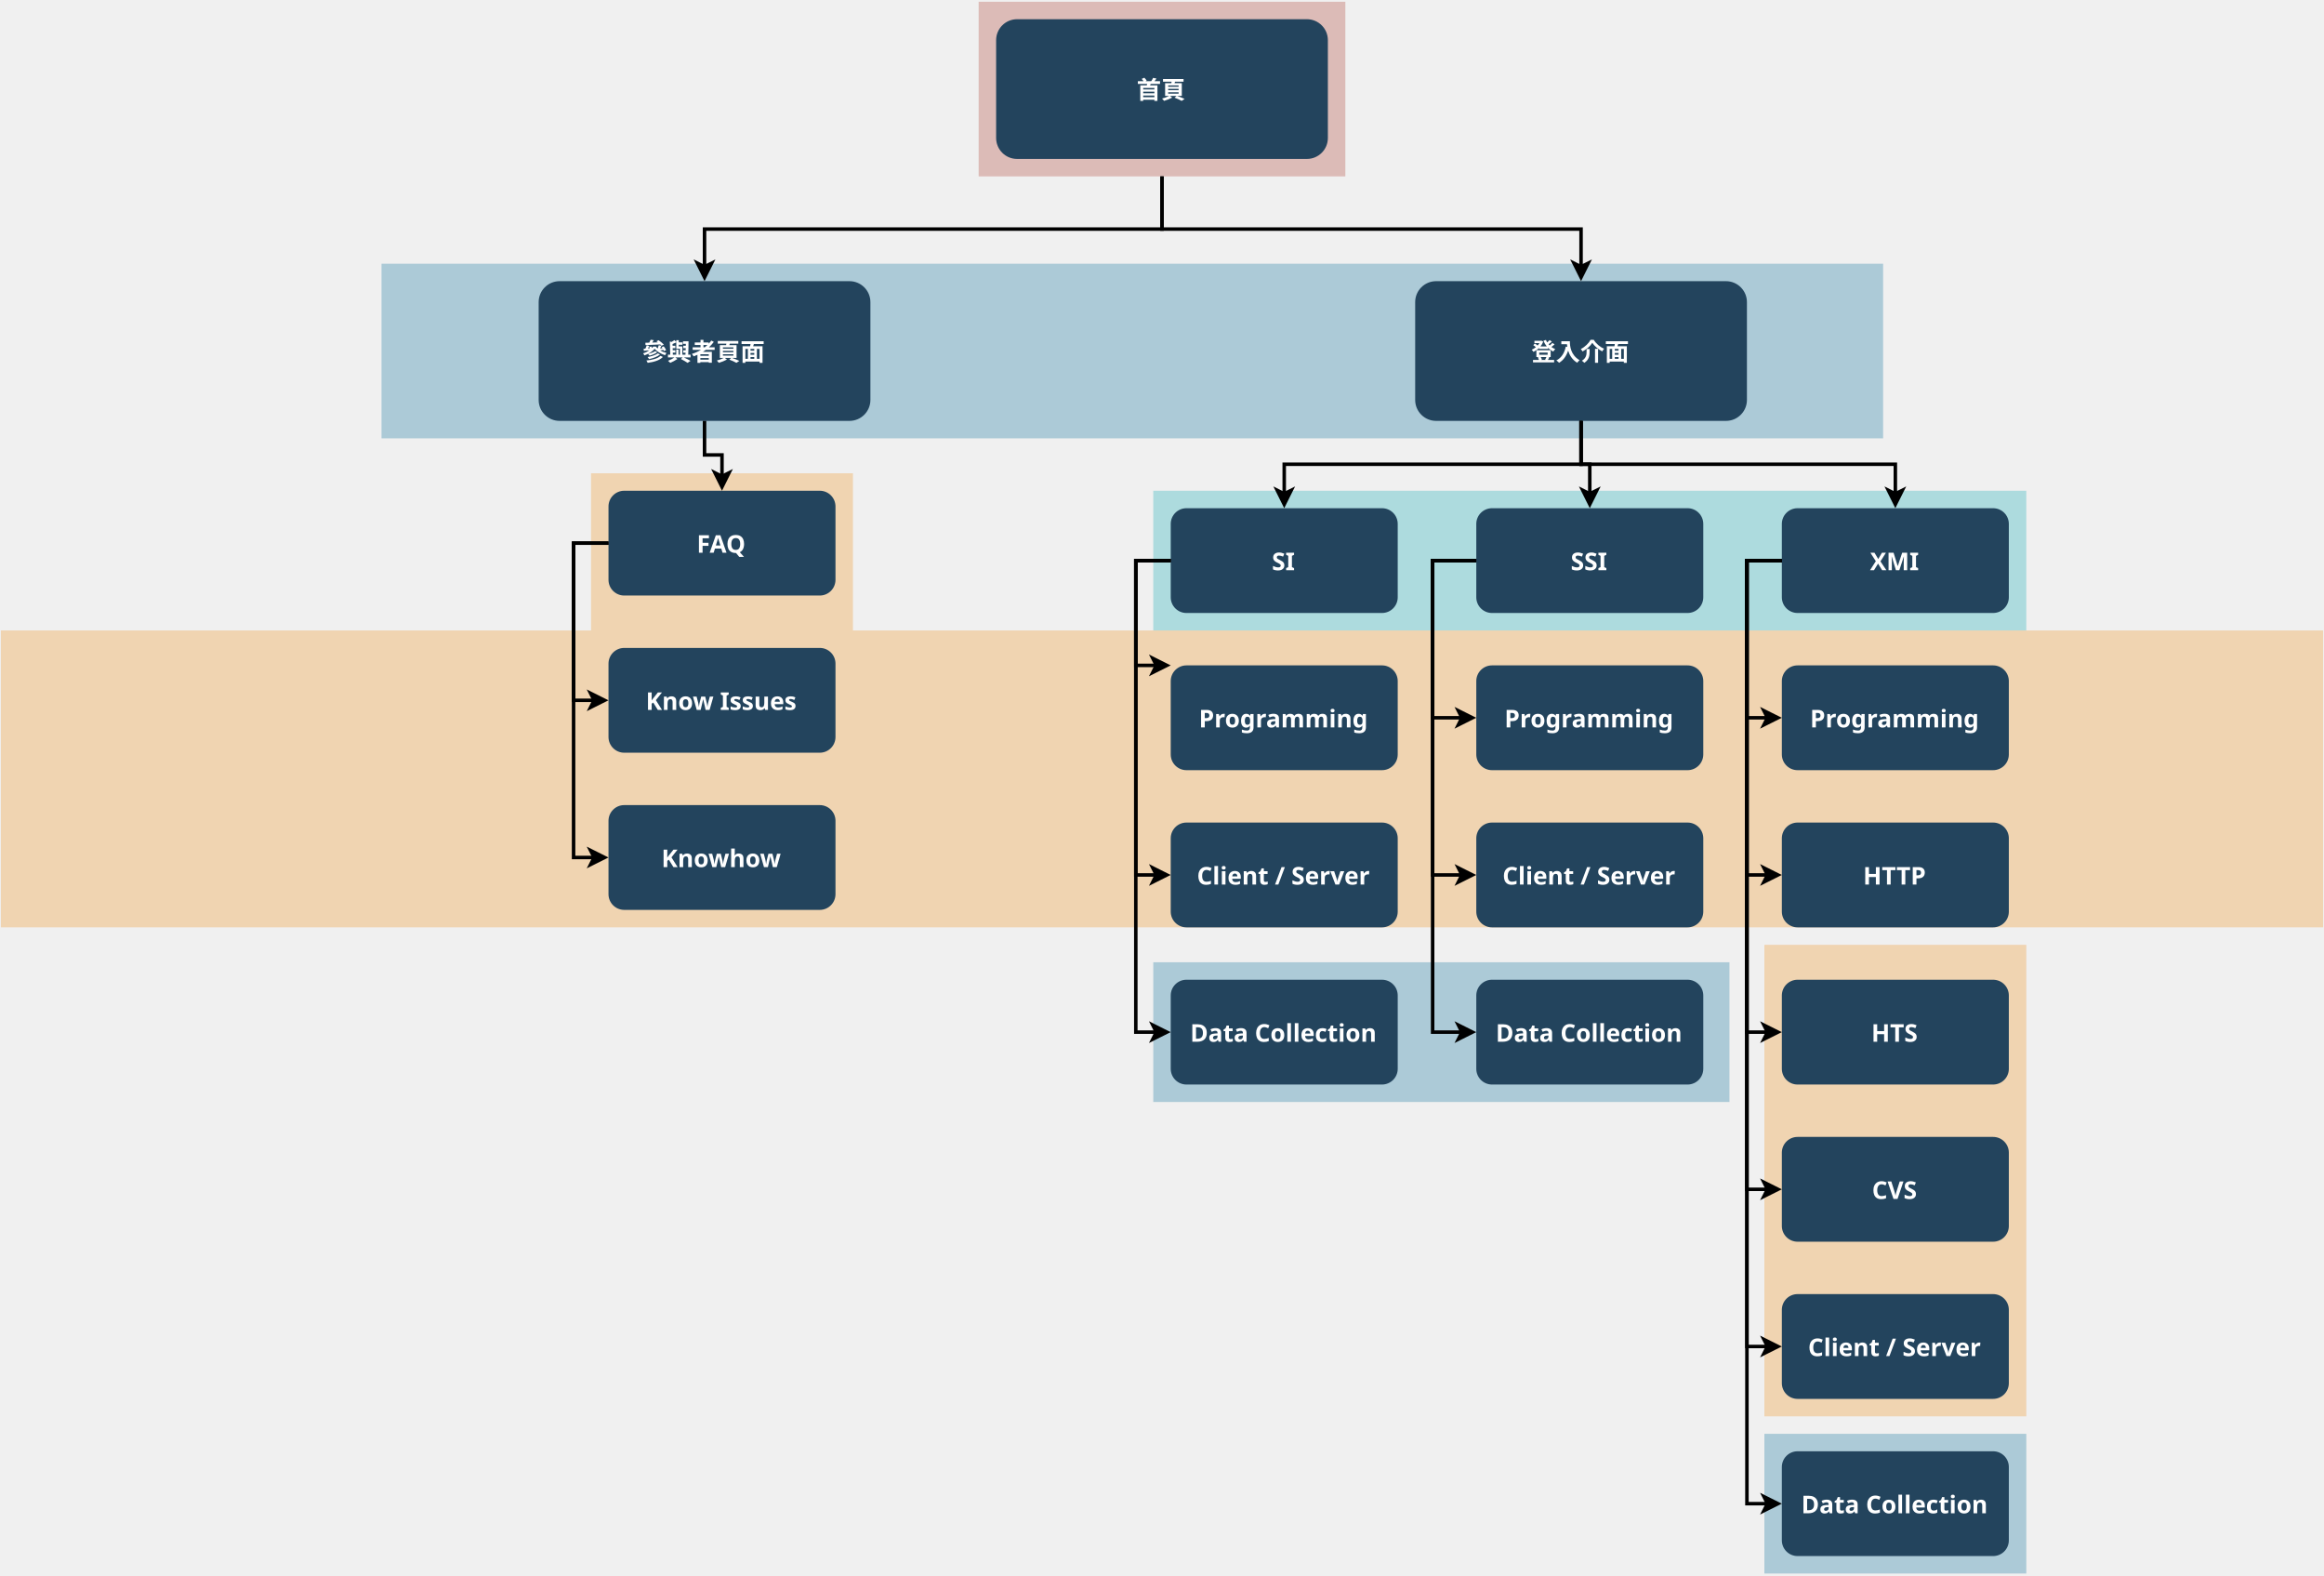
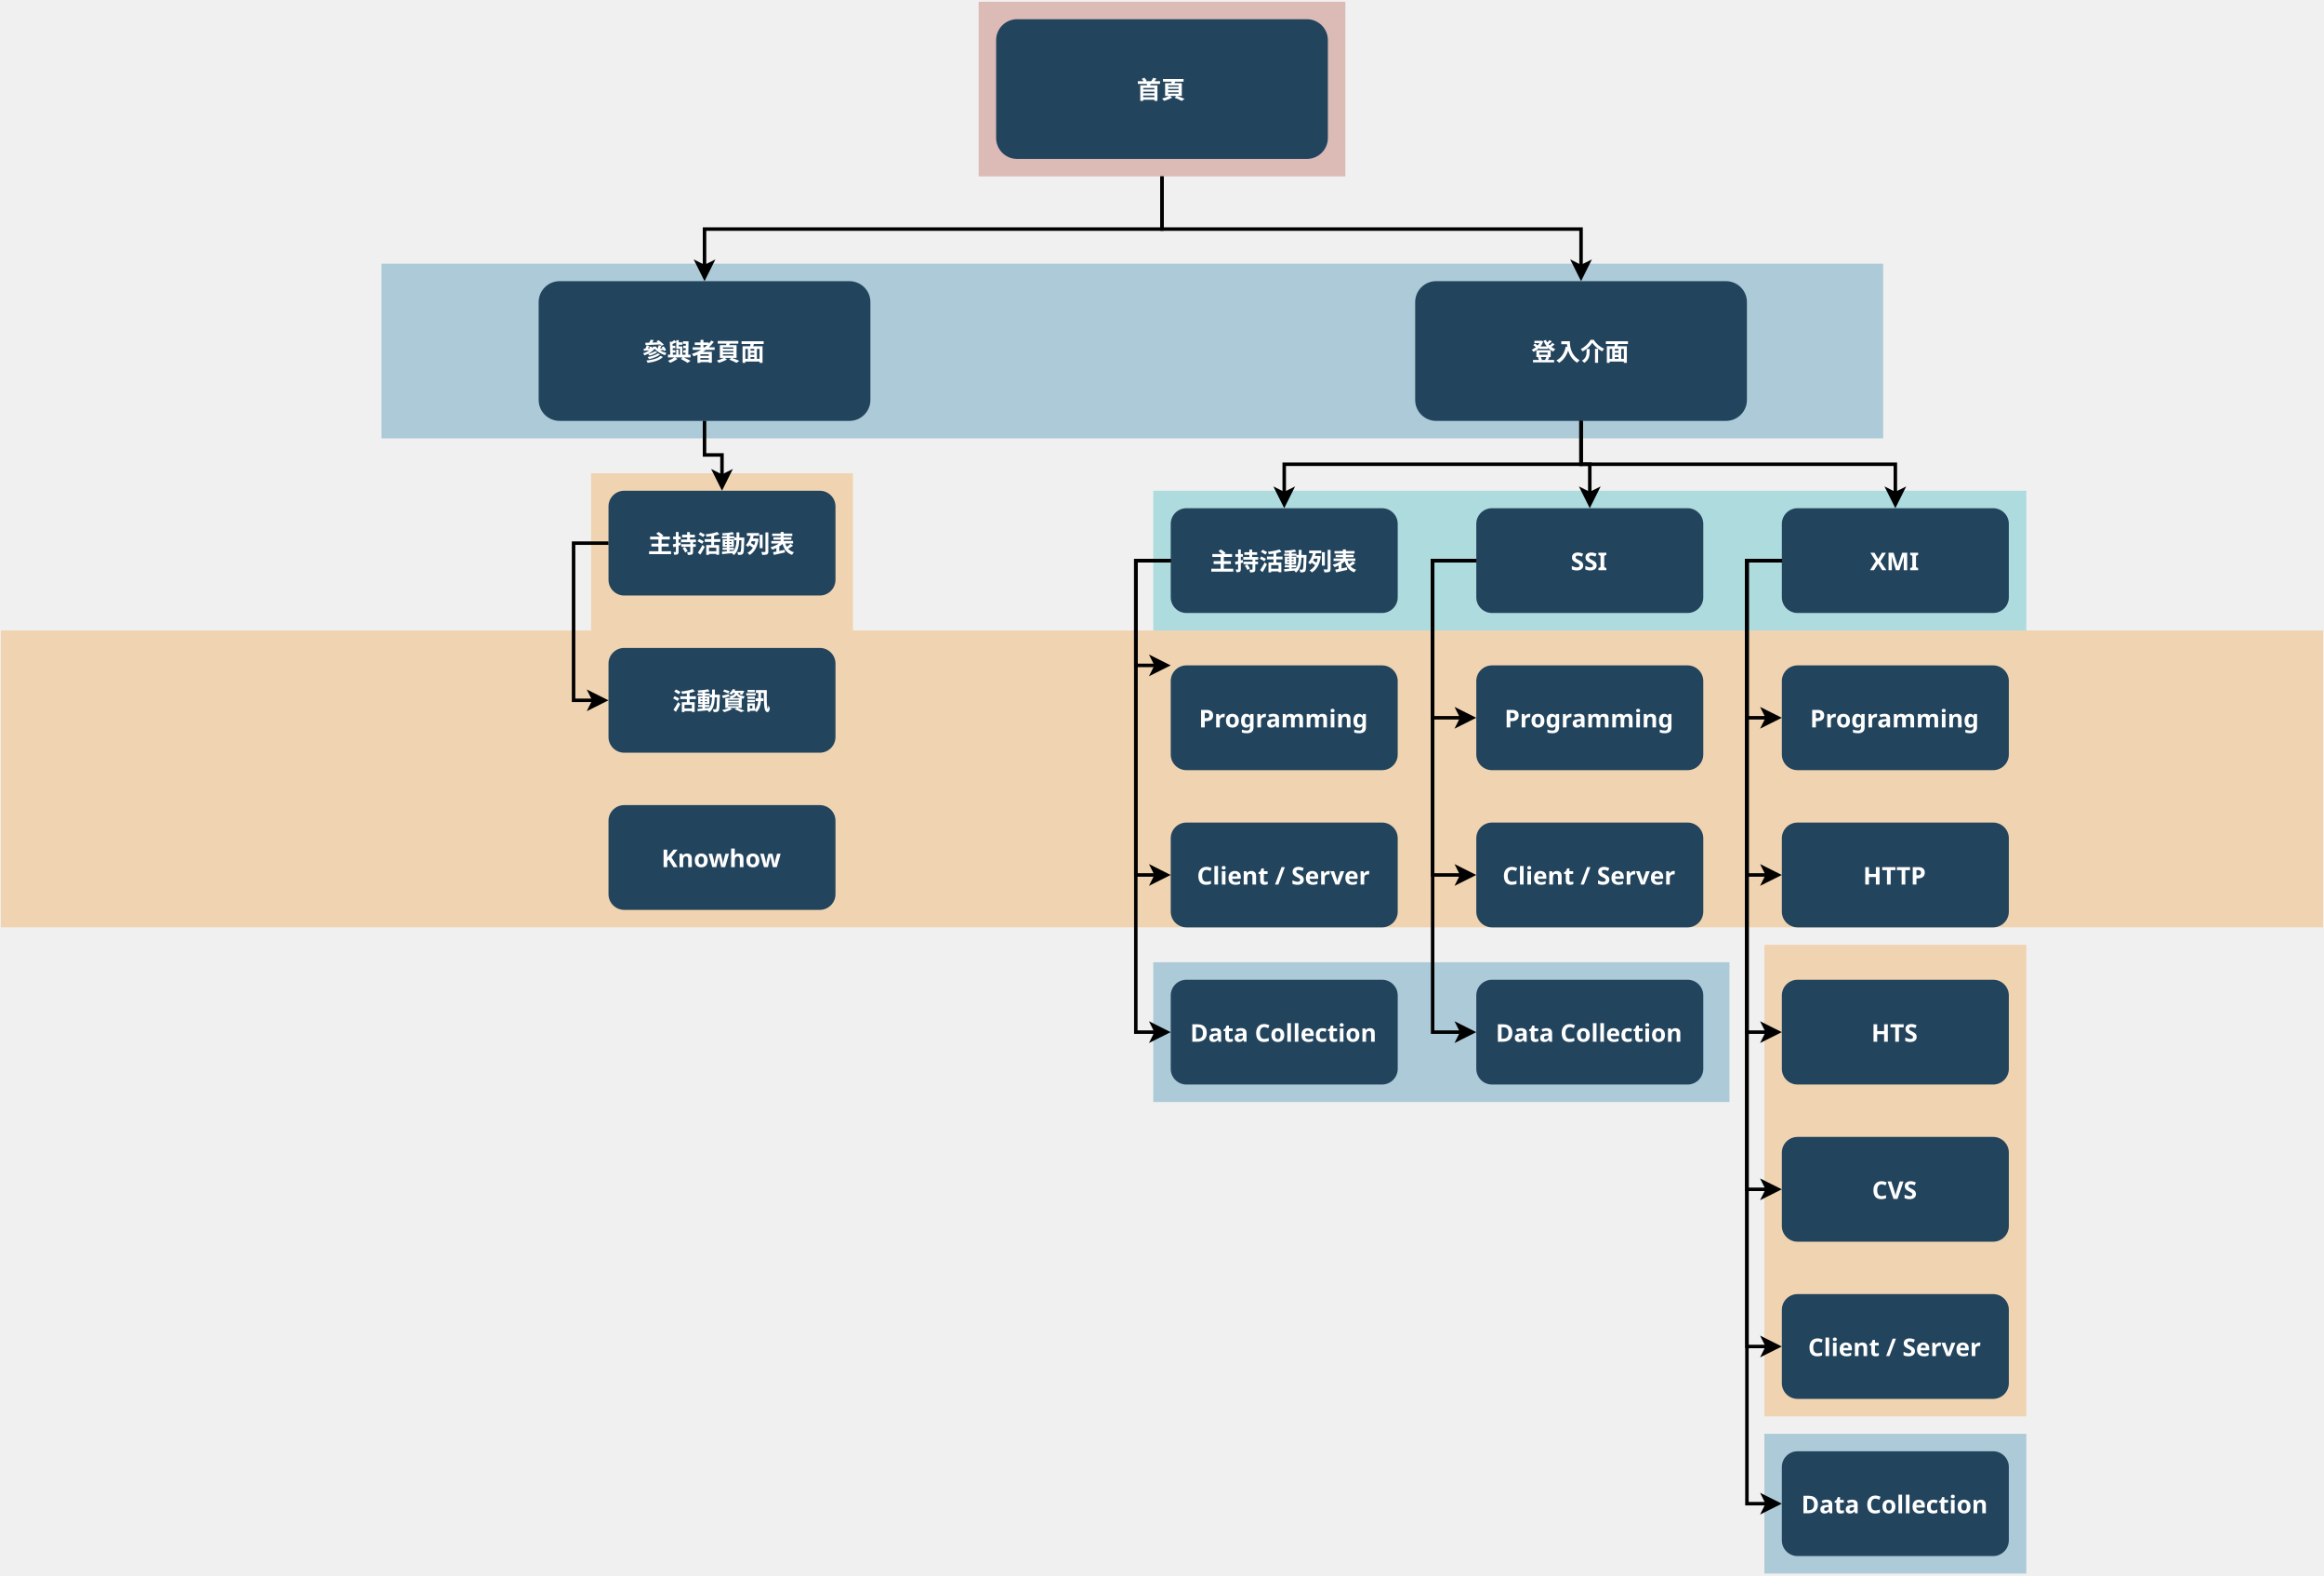
- <svg xmlns="http://www.w3.org/2000/svg" version="1.1" width="1331px" height="902px" viewBox="-0.5 -0.5 1331 902" content="&lt;mxfile host=&quot;app.diagrams.net&quot; modified=&quot;2022-11-15T05:52:51.412Z&quot; agent=&quot;5.0 (Windows NT 10.0; Win64; x64) AppleWebKit/537.36 (KHTML, like Gecko) Chrome/107.0.0.0 Safari/537.36&quot; etag=&quot;MQ8q0F64hDjcZkKXggF8&quot; version=&quot;20.5.1&quot; type=&quot;github&quot;&gt;&lt;diagram name=&quot;Page-1&quot; id=&quot;2c0d36ab-eaac-3732-788b-9136903baeff&quot;&gt;7Vzvc6I4GP5r+NgOSQgkH7Vqu3O3e72zc7f7kVWqzKLpIK26f/0FTeRH4hVtRPbA2dmSl0CS53nImzcJWOhusbmP/Zf5ZzYNIgva042FBhaEALmI/0kt273FBcIwi8OpyJQZxuHPQBhtYX0Np8GqkDFhLErCl6JxwpbLYJIUbH4cs3Ux2zOLiqW++LNAMYwnfiSttziz/xNOk7mwA5dmJx6CcDYXhRPo7U989yc/ZjF7XYoSl2wZ7M8sfHkb0crV3J+ydc6Ehha6ixlL9keLzV0QpcBKzPbXjY6cPTQlDpZJpQugYOXNj15Fy0XNkq2E4jmMojsWsXiXRL2hAxCvaX+VxOxHIM/sWon67MWfhElKOrJ5Uq2QqONbECfBJmcSFbwP2CJI4i3PIs56jqiSUBLw8C22cz/RhHVG0kFF8xw/lN7S/M8RYhFCmR0KzvDiBwKyY/DBk+EDtofosD74HNsuwIcgltLOIUZcDWJAXvoxjMDJGI0gRaBGjACgRY15QAcSwBqQoGcEJLvxIGFYFJLjVMaImoAIeI2HCJCijDDSQoSQ7mEzoiPgNr5DUh42SosdOqwmKmIEL9x4vEjJ/3naDlyrKTMQnd41Adjr9fH1IHJwUVFAgQvbF4JLMyAYUqvnWtTdHdgWAQp8u8FikN4BcEBKYELEe9oBt89ifxpykEpwajF+Zlm+tCPc/YR9LAoGIj3yF2GUIvfkz9nCl7n2Q3LgGODHw6UhHNH2i/RCnDgaTjyLUqvft4bYItjqYWvopEnST1miA6univz/zhKloDBCJgXOkN6XXYoz+n6nE0x5xCaSQfSdrYeZob8z8BNp80Me1h0okLFcGsFkjKYdUbAJk6/p8S0WqW8C//R4sMllG2xF4ijsK/YaT2QsKaOsxI9nQVIQZdqISl6z1MVB/QhV16395zBeFPjIQt6AQ2ku9oqluYfS5E32DRTX5UPM0q3g8YrLW+1hUW61k8gBiWrOSuOr0id8ZBFkDYlF+D9vd2Cnj/2hQ27tM+/QUnRY71PuqLHhqPdn61jAqBRaYX3coGHBNcGCOmj5bcl7T2h/Wq1eg1Xr+cD6UPdifKiTcikf85SSljPhHomoL8WEOnQcf2odCaQ0fHfc0gysWyMjasD+GDOO7WIRLmetpwbX7DnU6aa7KEXSSicLR/z/cRDz1rSeF7dmD6LOlQ78xOcWDlEUTJKQLVvPiYfemyW6HD9E9SstdCzAhsU486qeRZ1yaLNnUbip2bVgNZTvXIuWmJp9C1Zj9s63KKRc0blIN5cj6OvnFjoXKFcSG+BcsBrSt9q5lLmp27mocf3D09Njx0PdvkSN5h+exh0N1/QempD+744SSOD1KFGj+W4orCWJguuRpIb03bBYIQjY9tUYkpvzPrynYM7i8CdHqsKugmMQ5rcHyEXQwu4AUbWq2wNuHLl9UAKtXygxtD9AKQ6iszcI3KDjVX9nh0Avjv1tLttLmmF1vNoYFEvK9mdmEtrf89wNCKTCfvrGaAx1GqtBY8S4xjT72RqhMUejMXyixhApbjsD+oDElMbKxUHnfI3B41U3rDGCjkXPxjRWYV90YzTmdhqrQWPm+7EK7yo0RmNep7HLa8w1Px6r8NLQVTRGNBqjncbMawzY5almx7jI1NC/sSKTy6qdyC4qMtc2LjJTb0TUITLQiawOkRl3l3Kff9NEJpe0CyI7dfqiE1kVkSnvMBt3l7TCBwEaI7ITX9PqRHaeyIwHl/Id819CZN0kWR0iu4C7bOhsv1Zk3SxZLSIz35M1dLpfK7JumqwOkXnme7KGzvdrRUY6kdUhMs+0yIBtyl9W/qpDFY3JBdvCXOypMxitXBs/SwOm3FkTvuyhWylqdu9EQemNK3iNzuks4ZhyUU0VTrOnGn5h4ZhaZ26ocOQYqROOWeEM3h7h71/+uAfg8ct6+AzJX+vtTaUv5hpX05JXOienNPktfy4T1C61/bAKS1o67xNX+4HVcR2Wx8kIXlCGWIY4sjTvbBmWb4WQY0yFPJl9/nmfPfvANhr+Cw==&lt;/diagram&gt;&lt;/mxfile&gt;" resource="https://app.diagrams.net/#HKotno557%2FGShepherd%2Fmain%2F%E6%9C%AA%E5%91%BD%E5%90%8D%E7%BB%98%E5%9B%BE.drawio.svg">
+ <svg xmlns="http://www.w3.org/2000/svg" version="1.1" width="1331px" height="902px" viewBox="-0.5 -0.5 1331 902" content="&lt;mxfile host=&quot;app.diagrams.net&quot; modified=&quot;2022-11-15T05:54:18.912Z&quot; agent=&quot;5.0 (Windows NT 10.0; Win64; x64) AppleWebKit/537.36 (KHTML, like Gecko) Chrome/107.0.0.0 Safari/537.36&quot; etag=&quot;ZTLk_cbKNeqag1oqxg8d&quot; version=&quot;20.5.1&quot; type=&quot;github&quot;&gt;&lt;diagram name=&quot;Page-1&quot; id=&quot;2c0d36ab-eaac-3732-788b-9136903baeff&quot;&gt;7Vxdc5s4FP01PCaDJATSo7+S7Oy2m1lndttHahObKbYyhNR2f/0KLJkPyRvsyJgueDoNEgJJ5xx0da8EFhqttvex/7L8xOZBZEF7vrXQ2IIQIBfxP2nObp/jApGxiMO5KJRnTMOfgci0Re5bOA9eSwUTxqIkfClnzth6HcySUp4fx2xTLvbMonKtL/4iUDKmMz+Subc4z/8nnCdLkQ9cmp94CMLFUlROoLc/8c2ffV/E7G0talyzdbA/s/LlbUQvX5f+nG0KWWhioVHMWLI/Wm1HQZQCKzHbX3d35OyhK3GwTmpdAAUrP/zoTfRctCzZSSiewygasYjFWRINJg5AvKXD1yRm3wN5JuslGrIXfxYmKenI5km1QaKNP4I4CbaFLNHA+4CtgiTe8SLirOeIJgklAQ/fYrvwE13Y5CQdVLQs8EPpLS3+HCEWIZTFoeIcL34gIDsGHzwZPmB7iE6ag8+x7RJ8CGIp7QJixNUgBuSlH8MInIzRHaQINIgRALSsMQ/oQAJYAxL0jIBktx4kDMtCcpzaGFETEAGv9RABUpYRRlqIENI9bEZ0BNzWD0jKw0ZpeUCH9URFjOCFW48Xqdg/TzuAazVlBqLThyYAB4Mhvh5EDi4rCihwYftCcGkmBBNqDVyLutmBbRGgwJdNFoP0DoADUgETIj7Sjnn+IvbnIQepAqcW42eWl0sHwuwn8qeiYiDSd/4qjFLknvwlW/my1H5KDhwD/Hi4MoUj2nGRXogTR8OJZ1FqDYfWBFsEWwNsTZw0SYYpS3RsDVSR/99ZohSUZsikxBnS27JLcUbfH3SCOffYRDKIvrHNJM8YZhn8RNr9kLt1BwqkL5d6MDmj6UAUbMPkS3p8i0Xqq8A/PR5vC8XGO5E4Cvsre4tn0peUXlbix4sgKYky7UQtq1kZ4qB+hqob1v5zGi8qfGQh78ChNhd75drcQ23yJvsOiuuKLmblVvB4w+Wt9rAot8okckCinrHS2Kr0Cb+zCLImxCL8n5cd2OljfxiQO/vMO7TiHTb7lDsa3zAdiEk2NLsWGWXsuNbQkYP10KI4OyAWzagcAGtAOkccRhVvDOtdDQ1xrgnidPMclSbOIxJPHOeIDDpPE9Y7zRejSQ3v/b5mmyU3jV1nwj3im1+KCd0ktB/p6jh3FefBcSvxX7dBFtVwwWPMOLarVbhedJ4a3LARUoNdoyhF0kpDlXf8/2kQ8950nhe3YaujRmrHfuLzHA5RFMySkK07z4mH3otRXY4fovAznf7WOUaADcte7lUtixrw6LJlUbhp2LRgNZDQmxYtMQ3bFqxGDHrbopByReMizVyBoC+fOmhcoFzHbIFxwWoYoNPGpcpN08ZFjQU8PD099jw0bUtUb/7hadrTcE3roXHp/+4pgQRejxLVm++nwlqSKLgeSapL30+LFYKAbV+NIbk18MM7GpYsDn9ypGrsaTgGYXFzglyCLe1NEE2ruznhxpGbFyXQ+sUVQ7sTlOogOnt7wg063vR39icM4tjfFYq9pAVejzcbg3JN+e7QXEL7e567/YFoFplaoTFHozF8osYQKW9IAvrJoimNVauDzvkag8ebblhjBB3zbIxprMaO2dZozO011oDGiHGN1djF3hqNeb3GLq8x17ytrPE6yVU0RjQao73GzGsM2NUwoGNcZKpb1lqRySWvXmQXFZlrGxeZqb3yTYgM9CJrQmTGzaXcAd42kcnlxpLIUC+yC4hMebvVuLmkNV4Vb43ITnyBpxfZeSIz7lzKt49/CZH1QbImRHYBc1njuyqtEVkfJWtEZOZHspaG+7Ui68NkTYjMMz+StTTerxUZ6UXWhMg80yIDtil7Wft9/zoakwu2pVjsqRGMTq6Nn6UBU+asDd980K0UtXt0oqDyNgy8xuB0lnBMmai2CqfdoYZfWDim1plbKhw5R+qFY1Y44x+P8I/Pf94D8Ph5M3mG5K/N7qbWt1SNq2nNG12QU5r8WjyXCypL7T6swoqWzvv40X5idVyH1XkygheUIZYujqzNO1uG1Vsh5BhTIU/mHwbeF88/vYwm/wI=&lt;/diagram&gt;&lt;/mxfile&gt;" resource="https://app.diagrams.net/#HKotno557%2FGShepherd%2Fmain%2F%E6%9C%AA%E5%91%BD%E5%90%8D%E7%BB%98%E5%9B%BE.drawio.svg">
  <defs />
  <g>
    <rect x="560" y="0.5" width="210" height="100" fill-opacity="0.3" fill="#ae4132" stroke="none" pointer-events="all" />
    <rect x="218" y="150.5" width="860" height="100" fill-opacity="0.3" fill="#10739e" stroke="none" pointer-events="all" />
    <rect x="1010" y="540.5" width="150" height="270" fill-opacity="0.3" fill="#f2931e" stroke="none" pointer-events="all" />
    <rect x="338" y="270.5" width="150" height="90" fill-opacity="0.3" fill="#f2931e" stroke="none" pointer-events="all" />
    <rect x="0" y="360.5" width="1330" height="170" fill-opacity="0.3" fill="#f2931e" stroke="none" pointer-events="all" />
    <rect x="1010" y="820.5" width="150" height="80" fill-opacity="0.3" fill="#10739e" stroke="none" pointer-events="all" />
    <rect x="660" y="550.5" width="330" height="80" fill-opacity="0.3" fill="#10739e" stroke="none" pointer-events="all" />
    <rect x="660" y="280.5" width="500" height="80" fill-opacity="0.3" fill="#12aab5" stroke="none" pointer-events="all" />
    <rect x="570" y="10.5" width="190" height="80" rx="12" ry="12" fill="#23445d" stroke="none" pointer-events="all" />
    <g fill="#FFFFFF" font-family="Tahoma" font-weight="bold" text-anchor="middle" font-size="14px">
      <text x="664.5" y="56">首頁</text>
    </g>
    <rect x="810" y="160.5" width="190" height="80" rx="12" ry="12" fill="#23445d" stroke="none" pointer-events="all" />
    <g fill="#FFFFFF" font-family="Tahoma" font-weight="bold" text-anchor="middle" font-size="14px">
      <text x="904.5" y="206">登入介面</text>
    </g>
    <path d="M 665 100.5 L 665 130.67 L 905 130.67 L 905 152.26" fill="none" stroke="rgb(0, 0, 0)" stroke-width="2" stroke-miterlimit="10" pointer-events="stroke" />
    <path d="M 905 158.26 L 901 150.26 L 905 152.26 L 909 150.26 Z" fill="rgb(0, 0, 0)" stroke="rgb(0, 0, 0)" stroke-width="2" stroke-miterlimit="10" pointer-events="all" />
    <rect x="308" y="160.5" width="190" height="80" rx="12" ry="12" fill="#23445d" stroke="none" pointer-events="all" />
    <g fill="#FFFFFF" font-family="Tahoma" font-weight="bold" text-anchor="middle" font-size="14px">
      <text x="402.5" y="206">參與者頁面</text>
    </g>
    <rect x="348" y="280.5" width="130" height="60" rx="9" ry="9" fill="#23445d" stroke="none" pointer-events="all" />
    <g fill="#FFFFFF" font-family="Tahoma" font-weight="bold" text-anchor="middle" font-size="14px">
-       <text x="412.5" y="316">FAQ</text>
+       <text x="412.5" y="316">主持活動列表</text>
    </g>
    <rect x="348" y="370.5" width="130" height="60" rx="9" ry="9" fill="#23445d" stroke="none" pointer-events="all" />
    <g fill="#FFFFFF" font-family="Tahoma" font-weight="bold" text-anchor="middle" font-size="14px">
-       <text x="412.5" y="406">Know Issues</text>
+       <text x="412.5" y="406">活動資訊</text>
    </g>
    <rect x="348" y="460.5" width="130" height="60" rx="9" ry="9" fill="#23445d" stroke="none" pointer-events="all" />
    <g fill="#FFFFFF" font-family="Tahoma" font-weight="bold" text-anchor="middle" font-size="14px">
      <text x="412.5" y="496">Knowhow</text>
    </g>
    <rect x="670" y="290.5" width="130" height="60" rx="9" ry="9" fill="#23445d" stroke="none" pointer-events="all" />
    <g fill="#FFFFFF" font-family="Tahoma" font-weight="bold" text-anchor="middle" font-size="14px">
-       <text x="734.5" y="326">SI</text>
+       <text x="734.5" y="326">主持活動列表</text>
    </g>
    <rect x="670" y="380.5" width="130" height="60" rx="9" ry="9" fill="#23445d" stroke="none" pointer-events="all" />
    <g fill="#FFFFFF" font-family="Tahoma" font-weight="bold" text-anchor="middle" font-size="14px">
      <text x="734.5" y="416">Programming</text>
    </g>
    <rect x="670" y="470.5" width="130" height="60" rx="9" ry="9" fill="#23445d" stroke="none" pointer-events="all" />
    <g fill="#FFFFFF" font-family="Tahoma" font-weight="bold" text-anchor="middle" font-size="14px">
      <text x="734.5" y="506">Client / Server</text>
    </g>
    <rect x="670" y="560.5" width="130" height="60" rx="9" ry="9" fill="#23445d" stroke="none" pointer-events="all" />
    <g fill="#FFFFFF" font-family="Tahoma" font-weight="bold" text-anchor="middle" font-size="14px">
      <text x="734.5" y="596">Data Collection</text>
    </g>
    <rect x="845" y="290.5" width="130" height="60" rx="9" ry="9" fill="#23445d" stroke="none" pointer-events="all" />
    <g fill="#FFFFFF" font-family="Tahoma" font-weight="bold" text-anchor="middle" font-size="14px">
      <text x="909.5" y="326">SSI</text>
    </g>
    <rect x="845" y="380.5" width="130" height="60" rx="9" ry="9" fill="#23445d" stroke="none" pointer-events="all" />
    <g fill="#FFFFFF" font-family="Tahoma" font-weight="bold" text-anchor="middle" font-size="14px">
      <text x="909.5" y="416">Programming</text>
    </g>
    <rect x="845" y="470.5" width="130" height="60" rx="9" ry="9" fill="#23445d" stroke="none" pointer-events="all" />
    <g fill="#FFFFFF" font-family="Tahoma" font-weight="bold" text-anchor="middle" font-size="14px">
      <text x="909.5" y="506">Client / Server</text>
    </g>
    <rect x="845" y="560.5" width="130" height="60" rx="9" ry="9" fill="#23445d" stroke="none" pointer-events="all" />
    <g fill="#FFFFFF" font-family="Tahoma" font-weight="bold" text-anchor="middle" font-size="14px">
      <text x="909.5" y="596">Data Collection</text>
    </g>
    <rect x="1020" y="290.5" width="130" height="60" rx="9" ry="9" fill="#23445d" stroke="none" pointer-events="all" />
    <g fill="#FFFFFF" font-family="Tahoma" font-weight="bold" text-anchor="middle" font-size="14px">
      <text x="1084.5" y="326">XMI</text>
    </g>
    <rect x="1020" y="380.5" width="130" height="60" rx="9" ry="9" fill="#23445d" stroke="none" pointer-events="all" />
    <g fill="#FFFFFF" font-family="Tahoma" font-weight="bold" text-anchor="middle" font-size="14px">
      <text x="1084.5" y="416">Programming</text>
    </g>
    <rect x="1020" y="470.5" width="130" height="60" rx="9" ry="9" fill="#23445d" stroke="none" pointer-events="all" />
    <g fill="#FFFFFF" font-family="Tahoma" font-weight="bold" text-anchor="middle" font-size="14px">
      <text x="1084.5" y="506">HTTP</text>
    </g>
    <rect x="1020" y="560.5" width="130" height="60" rx="9" ry="9" fill="#23445d" stroke="none" pointer-events="all" />
    <g fill="#FFFFFF" font-family="Tahoma" font-weight="bold" text-anchor="middle" font-size="14px">
      <text x="1084.5" y="596">HTS</text>
    </g>
    <rect x="1020" y="650.5" width="130" height="60" rx="9" ry="9" fill="#23445d" stroke="none" pointer-events="all" />
    <g fill="#FFFFFF" font-family="Tahoma" font-weight="bold" text-anchor="middle" font-size="14px">
      <text x="1084.5" y="686">CVS</text>
    </g>
    <rect x="1020" y="740.5" width="130" height="60" rx="9" ry="9" fill="#23445d" stroke="none" pointer-events="all" />
    <g fill="#FFFFFF" font-family="Tahoma" font-weight="bold" text-anchor="middle" font-size="14px">
      <text x="1084.5" y="776">Client / Server</text>
    </g>
    <rect x="1020" y="830.5" width="130" height="60" rx="9" ry="9" fill="#23445d" stroke="none" pointer-events="all" />
    <g fill="#FFFFFF" font-family="Tahoma" font-weight="bold" text-anchor="middle" font-size="14px">
      <text x="1084.5" y="866">Data Collection</text>
    </g>
    <path d="M 348 310.5 L 328 310.5 L 328 400.5 L 339.76 400.5" fill="none" stroke="rgb(0, 0, 0)" stroke-width="2" stroke-miterlimit="10" pointer-events="stroke" />
    <path d="M 345.76 400.5 L 337.76 404.5 L 339.76 400.5 L 337.76 396.5 Z" fill="rgb(0, 0, 0)" stroke="rgb(0, 0, 0)" stroke-width="2" stroke-miterlimit="10" pointer-events="all" />
-     <path d="M 348 310.5 L 328 310.5 L 328 490.5 L 339.76 490.5" fill="none" stroke="rgb(0, 0, 0)" stroke-width="2" stroke-miterlimit="10" pointer-events="stroke" />
-     <path d="M 345.76 490.5 L 337.76 494.5 L 339.76 490.5 L 337.76 486.5 Z" fill="rgb(0, 0, 0)" stroke="rgb(0, 0, 0)" stroke-width="2" stroke-miterlimit="10" pointer-events="all" />
    <path d="M 670 320.5 L 650 320.5 L 650 380.5 L 661.76 380.5" fill="none" stroke="rgb(0, 0, 0)" stroke-width="2" stroke-miterlimit="10" pointer-events="stroke" />
    <path d="M 667.76 380.5 L 659.76 384.5 L 661.76 380.5 L 659.76 376.5 Z" fill="rgb(0, 0, 0)" stroke="rgb(0, 0, 0)" stroke-width="2" stroke-miterlimit="10" pointer-events="all" />
    <path d="M 670 320.5 L 650 320.5 L 650 500.5 L 661.76 500.5" fill="none" stroke="rgb(0, 0, 0)" stroke-width="2" stroke-miterlimit="10" pointer-events="stroke" />
    <path d="M 667.76 500.5 L 659.76 504.5 L 661.76 500.5 L 659.76 496.5 Z" fill="rgb(0, 0, 0)" stroke="rgb(0, 0, 0)" stroke-width="2" stroke-miterlimit="10" pointer-events="all" />
    <path d="M 670 320.5 L 650 320.5 L 650 590.5 L 661.76 590.5" fill="none" stroke="rgb(0, 0, 0)" stroke-width="2" stroke-miterlimit="10" pointer-events="stroke" />
    <path d="M 667.76 590.5 L 659.76 594.5 L 661.76 590.5 L 659.76 586.5 Z" fill="rgb(0, 0, 0)" stroke="rgb(0, 0, 0)" stroke-width="2" stroke-miterlimit="10" pointer-events="all" />
    <path d="M 845 320.5 L 820 320.5 L 820 410.5 L 836.76 410.5" fill="none" stroke="rgb(0, 0, 0)" stroke-width="2" stroke-miterlimit="10" pointer-events="stroke" />
    <path d="M 842.76 410.5 L 834.76 414.5 L 836.76 410.5 L 834.76 406.5 Z" fill="rgb(0, 0, 0)" stroke="rgb(0, 0, 0)" stroke-width="2" stroke-miterlimit="10" pointer-events="all" />
    <path d="M 845 320.5 L 820 320.5 L 820 500.5 L 836.76 500.5" fill="none" stroke="rgb(0, 0, 0)" stroke-width="2" stroke-miterlimit="10" pointer-events="stroke" />
    <path d="M 842.76 500.5 L 834.76 504.5 L 836.76 500.5 L 834.76 496.5 Z" fill="rgb(0, 0, 0)" stroke="rgb(0, 0, 0)" stroke-width="2" stroke-miterlimit="10" pointer-events="all" />
    <path d="M 845 320.5 L 820 320.5 L 820 590.5 L 836.76 590.5" fill="none" stroke="rgb(0, 0, 0)" stroke-width="2" stroke-miterlimit="10" pointer-events="stroke" />
    <path d="M 842.76 590.5 L 834.76 594.5 L 836.76 590.5 L 834.76 586.5 Z" fill="rgb(0, 0, 0)" stroke="rgb(0, 0, 0)" stroke-width="2" stroke-miterlimit="10" pointer-events="all" />
    <path d="M 1020 320.5 L 1000 320.5 L 1000 410.5 L 1011.76 410.5" fill="none" stroke="rgb(0, 0, 0)" stroke-width="2" stroke-miterlimit="10" pointer-events="stroke" />
    <path d="M 1017.76 410.5 L 1009.76 414.5 L 1011.76 410.5 L 1009.76 406.5 Z" fill="rgb(0, 0, 0)" stroke="rgb(0, 0, 0)" stroke-width="2" stroke-miterlimit="10" pointer-events="all" />
    <path d="M 1020 320.5 L 1000 320.5 L 1000 500.5 L 1011.76 500.5" fill="none" stroke="rgb(0, 0, 0)" stroke-width="2" stroke-miterlimit="10" pointer-events="stroke" />
    <path d="M 1017.76 500.5 L 1009.76 504.5 L 1011.76 500.5 L 1009.76 496.5 Z" fill="rgb(0, 0, 0)" stroke="rgb(0, 0, 0)" stroke-width="2" stroke-miterlimit="10" pointer-events="all" />
    <path d="M 1020 320.5 L 1000 320.5 L 1000 590.5 L 1011.76 590.5" fill="none" stroke="rgb(0, 0, 0)" stroke-width="2" stroke-miterlimit="10" pointer-events="stroke" />
    <path d="M 1017.76 590.5 L 1009.76 594.5 L 1011.76 590.5 L 1009.76 586.5 Z" fill="rgb(0, 0, 0)" stroke="rgb(0, 0, 0)" stroke-width="2" stroke-miterlimit="10" pointer-events="all" />
    <path d="M 1020 320.5 L 1000 320.5 L 1000 680.5 L 1011.76 680.5" fill="none" stroke="rgb(0, 0, 0)" stroke-width="2" stroke-miterlimit="10" pointer-events="stroke" />
    <path d="M 1017.76 680.5 L 1009.76 684.5 L 1011.76 680.5 L 1009.76 676.5 Z" fill="rgb(0, 0, 0)" stroke="rgb(0, 0, 0)" stroke-width="2" stroke-miterlimit="10" pointer-events="all" />
    <path d="M 1020 320.5 L 1000 320.5 L 1000 770.5 L 1011.76 770.5" fill="none" stroke="rgb(0, 0, 0)" stroke-width="2" stroke-miterlimit="10" pointer-events="stroke" />
    <path d="M 1017.76 770.5 L 1009.76 774.5 L 1011.76 770.5 L 1009.76 766.5 Z" fill="rgb(0, 0, 0)" stroke="rgb(0, 0, 0)" stroke-width="2" stroke-miterlimit="10" pointer-events="all" />
    <path d="M 1020 320.5 L 1000 320.5 L 1000 860.5 L 1011.76 860.5" fill="none" stroke="rgb(0, 0, 0)" stroke-width="2" stroke-miterlimit="10" pointer-events="stroke" />
    <path d="M 1017.76 860.5 L 1009.76 864.5 L 1011.76 860.5 L 1009.76 856.5 Z" fill="rgb(0, 0, 0)" stroke="rgb(0, 0, 0)" stroke-width="2" stroke-miterlimit="10" pointer-events="all" />
    <path d="M 403 240.5 L 403 260 L 413 260 L 413 272.26" fill="none" stroke="rgb(0, 0, 0)" stroke-width="2" stroke-miterlimit="10" pointer-events="stroke" />
    <path d="M 413 278.26 L 409 270.26 L 413 272.26 L 417 270.26 Z" fill="rgb(0, 0, 0)" stroke="rgb(0, 0, 0)" stroke-width="2" stroke-miterlimit="10" pointer-events="all" />
    <path d="M 905 240.5 L 905 265.33 L 910 265.33 L 910 282.26" fill="none" stroke="rgb(0, 0, 0)" stroke-width="2" stroke-miterlimit="10" pointer-events="stroke" />
    <path d="M 910 288.26 L 906 280.26 L 910 282.26 L 914 280.26 Z" fill="rgb(0, 0, 0)" stroke="rgb(0, 0, 0)" stroke-width="2" stroke-miterlimit="10" pointer-events="all" />
    <path d="M 905 240.5 L 905 265.33 L 735 265.33 L 735 282.26" fill="none" stroke="rgb(0, 0, 0)" stroke-width="2" stroke-miterlimit="10" pointer-events="stroke" />
    <path d="M 735 288.26 L 731 280.26 L 735 282.26 L 739 280.26 Z" fill="rgb(0, 0, 0)" stroke="rgb(0, 0, 0)" stroke-width="2" stroke-miterlimit="10" pointer-events="all" />
    <path d="M 905 240.5 L 905 265.33 L 1085 265.33 L 1085 282.26" fill="none" stroke="rgb(0, 0, 0)" stroke-width="2" stroke-miterlimit="10" pointer-events="stroke" />
    <path d="M 1085 288.26 L 1081 280.26 L 1085 282.26 L 1089 280.26 Z" fill="rgb(0, 0, 0)" stroke="rgb(0, 0, 0)" stroke-width="2" stroke-miterlimit="10" pointer-events="all" />
    <path d="M 665 100.5 L 665 130.67 L 403 130.67 L 403 152.26" fill="none" stroke="rgb(0, 0, 0)" stroke-width="2" stroke-miterlimit="10" pointer-events="stroke" />
    <path d="M 403 158.26 L 399 150.26 L 403 152.26 L 407 150.26 Z" fill="rgb(0, 0, 0)" stroke="rgb(0, 0, 0)" stroke-width="2" stroke-miterlimit="10" pointer-events="all" />
  </g>
</svg>
